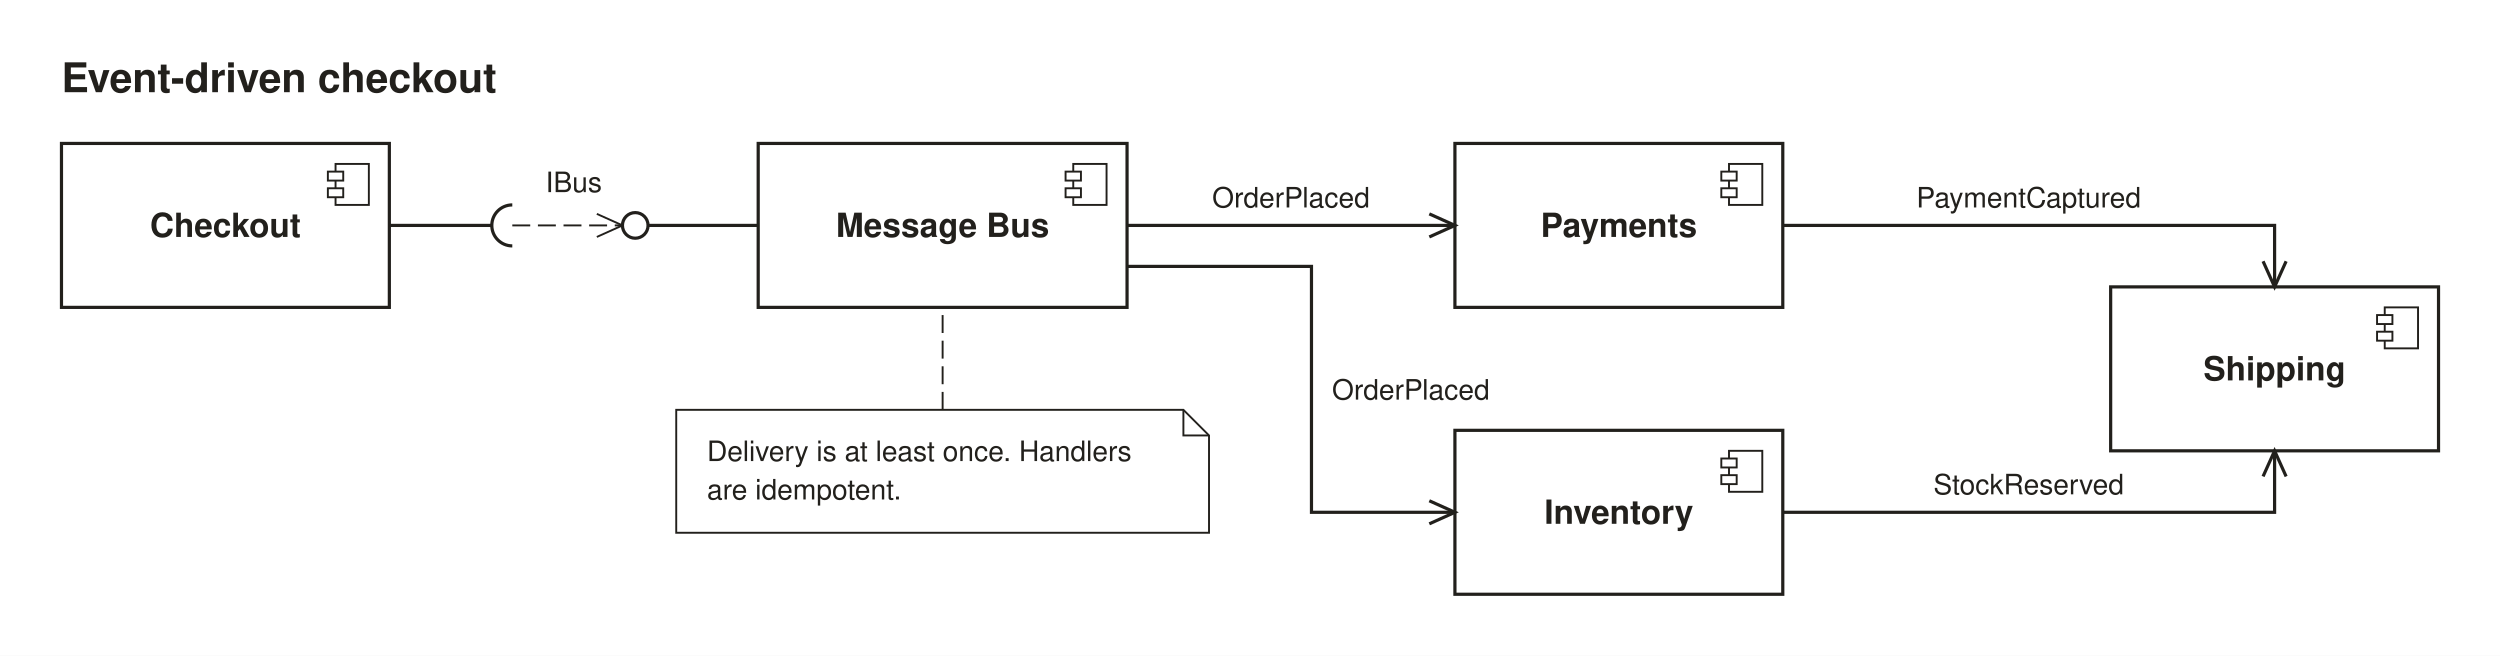
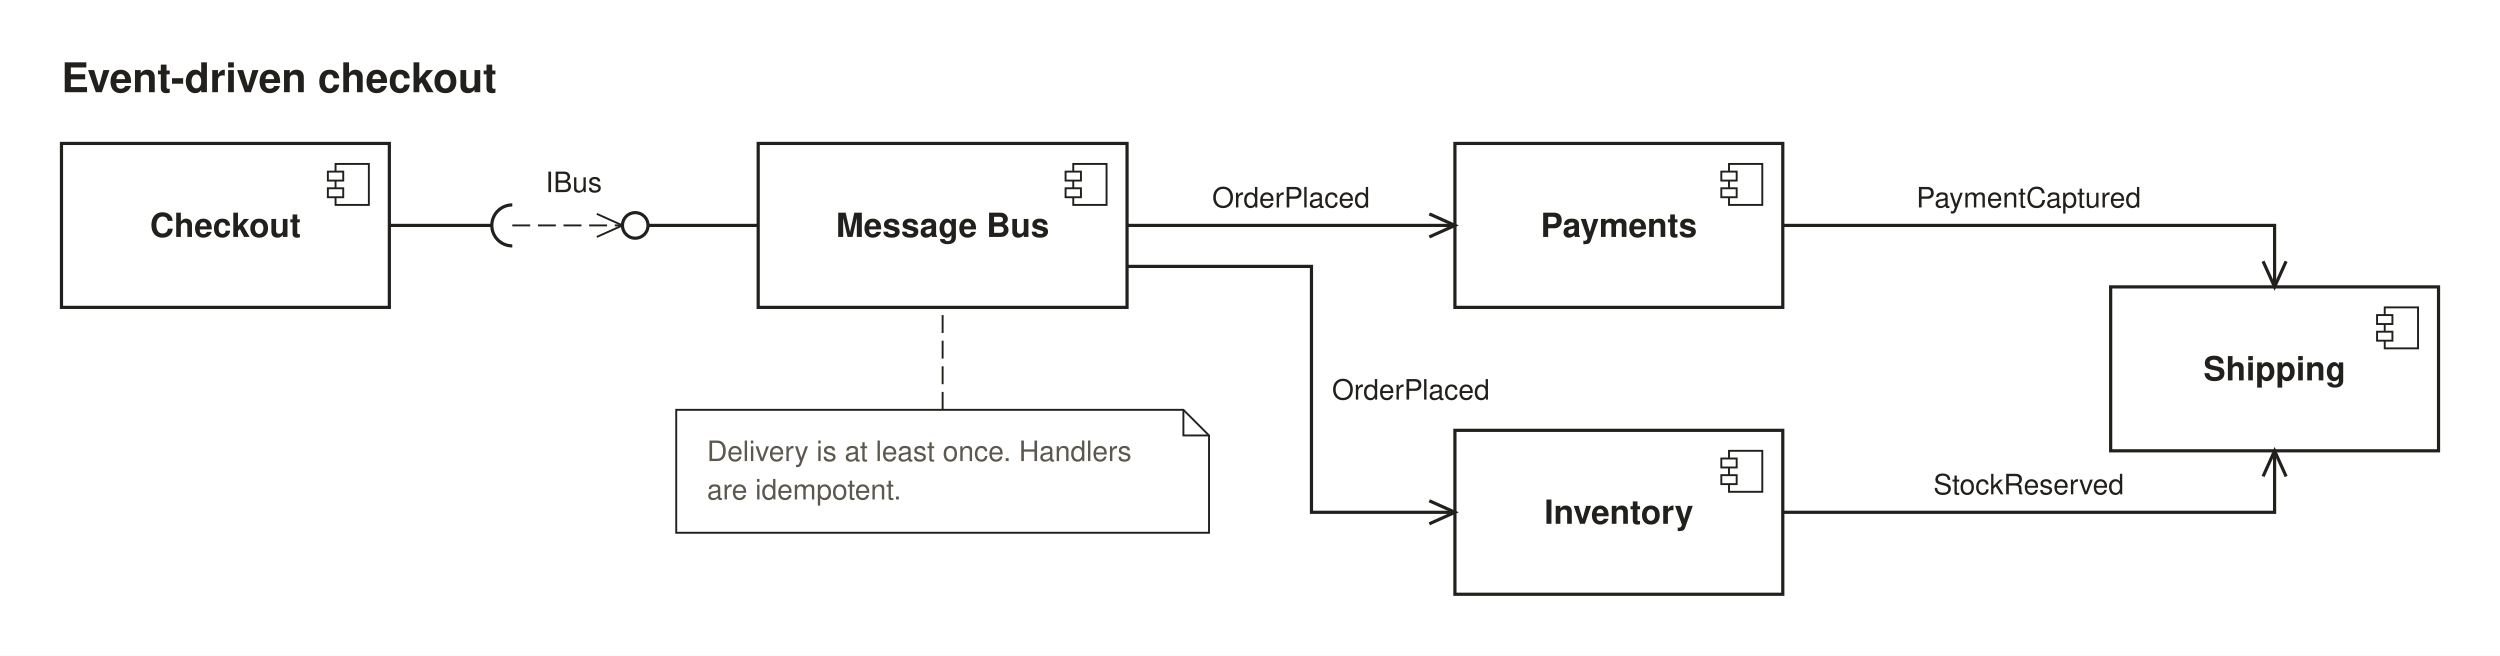
<svg xmlns="http://www.w3.org/2000/svg" class="drumlin pens" viewBox="-24 -56 976 256" width="976" height="256">
  <style>
- .drumlin.pens text { font-family: Helvetica, Arial, "Liberation Sans", sans-serif; fill: #22201c; }
+ .drumlin.pens text { font-family: Helvetica, Arial, "Liberation Sans", sans-serif; fill: #22201c; font-weight: 400; }
.drumlin.pens .title { font-size: 16px; font-weight: 600; }
.drumlin.pens .name { font-size: 13px; font-weight: 600; }
.drumlin.pens .italic { font-style: italic; }
- .drumlin.pens .small { font-size: 11px; fill: #22201c; }
+ .drumlin.pens .small { font-size: 11px; }
.drumlin.pens .halo { paint-order: stroke; stroke: #fff; stroke-width: 4px; stroke-linejoin: round; }
+ .drumlin.pens .tag { font-size: 10px; letter-spacing: 0.2px; fill: #5c574f; }
+ .drumlin.pens .aside { fill: #5c574f; }
.drumlin.pens .shape { fill: #fff; stroke: #22201c; stroke-width: 1.25; stroke-linejoin: miter; }
.drumlin.pens .icon { fill: #fff; stroke: #22201c; stroke-width: 0.75; stroke-linejoin: miter; }
.drumlin.pens .edge { fill: none; stroke: #22201c; stroke-width: 1.25; stroke-linecap: butt; stroke-linejoin: miter; }
.drumlin.pens .head { stroke-linejoin: miter; stroke-miterlimit: 4; }
.drumlin.pens .dashed { stroke-dasharray: 7 3; }
.drumlin.pens .heavy { stroke-width: 1.75; }
.drumlin.pens .fine { stroke-width: 0.75; }
</style>
  <rect x="-24" y="-56" width="976" height="256" fill="#fff" />
  <text x="0" y="-20" class="title">Event-driven checkout</text>
  <rect x="0" y="0" width="128" height="64" class="shape" />
  <rect x="107" y="8" width="13" height="16" class="icon" />
  <rect x="104" y="11" width="6" height="3.5" class="icon" />
  <rect x="104" y="17.5" width="6" height="3.5" class="icon" />
  <text x="64" y="36.5" class="name" text-anchor="middle">Checkout</text>
  <rect x="272" y="0" width="144" height="64" class="shape" />
  <rect x="395" y="8" width="13" height="16" class="icon" />
  <rect x="392" y="11" width="6" height="3.5" class="icon" />
  <rect x="392" y="17.5" width="6" height="3.5" class="icon" />
  <text x="344" y="36.5" class="name" text-anchor="middle">Message Bus</text>
  <rect x="544" y="0" width="128" height="64" class="shape" />
  <rect x="651" y="8" width="13" height="16" class="icon" />
  <rect x="648" y="11" width="6" height="3.5" class="icon" />
  <rect x="648" y="17.5" width="6" height="3.5" class="icon" />
  <text x="608" y="36.5" class="name" text-anchor="middle">Payments</text>
  <rect x="544" y="112" width="128" height="64" class="shape" />
  <rect x="651" y="120" width="13" height="16" class="icon" />
  <rect x="648" y="123" width="6" height="3.5" class="icon" />
  <rect x="648" y="129.5" width="6" height="3.5" class="icon" />
  <text x="608" y="148.5" class="name" text-anchor="middle">Inventory</text>
  <rect x="800" y="56" width="128" height="64" class="shape" />
  <rect x="907" y="64" width="13" height="16" class="icon" />
  <rect x="904" y="67" width="6" height="3.5" class="icon" />
  <rect x="904" y="73.5" width="6" height="3.5" class="icon" />
  <text x="864" y="92.5" class="name" text-anchor="middle">Shipping</text>
  <path d="M240 104 L438 104 L448 114 L448 152 L240 152 Z" class="shape fine" />
  <path d="M438 104 L438 114 L448 114" class="edge fine" />
-   <text x="252" y="124" class="small" text-anchor="start">Delivery is at least once. Handlers</text>
-   <text x="252" y="139" class="small" text-anchor="start">are idempotent.</text>
+   <text x="252" y="124" class="small aside" text-anchor="start">Delivery is at least once. Handlers</text>
+   <text x="252" y="139" class="small aside" text-anchor="start">are idempotent.</text>
  <path d="M416 32 L544 32" class="edge" />
  <path d="M534 36.5 L544 32 L534 27.5" class="edge head" />
  <path d="M416 48 L488 48 L488 144 L544 144" class="edge" />
  <path d="M534 148.5 L544 144 L534 139.5" class="edge head" />
  <path d="M672 32 L864 32 L864 56" class="edge" />
  <path d="M859.5 46 L864 56 L868.5 46" class="edge head" />
  <path d="M672 144 L864 144 L864 120" class="edge" />
  <path d="M868.5 130 L864 120 L859.5 130" class="edge head" />
  <path d="M344 104 L344 64" class="edge dashed fine" />
  <path d="M128 32 L168 32" class="edge" />
  <path d="M229 32 L272 32" class="edge" />
  <path d="M176 32 L219 32" class="edge dashed fine" />
  <path d="M209 36.5 L219 32 L209 27.5" class="edge head fine" />
  <path d="M176 40 A8 8 0 0 1 176 24" class="edge" />
  <circle cx="224" cy="32" r="5" class="shape" />
  <text x="200" y="19" class="small" text-anchor="middle">IBus</text>
  <text x="480" y="25" class="small halo" text-anchor="middle">OrderPlaced</text>
  <text x="496" y="100" class="small halo" text-anchor="start">OrderPlaced</text>
  <text x="768" y="25" class="small halo" text-anchor="middle">PaymentCaptured</text>
  <text x="768" y="137" class="small halo" text-anchor="middle">StockReserved</text>
</svg>
